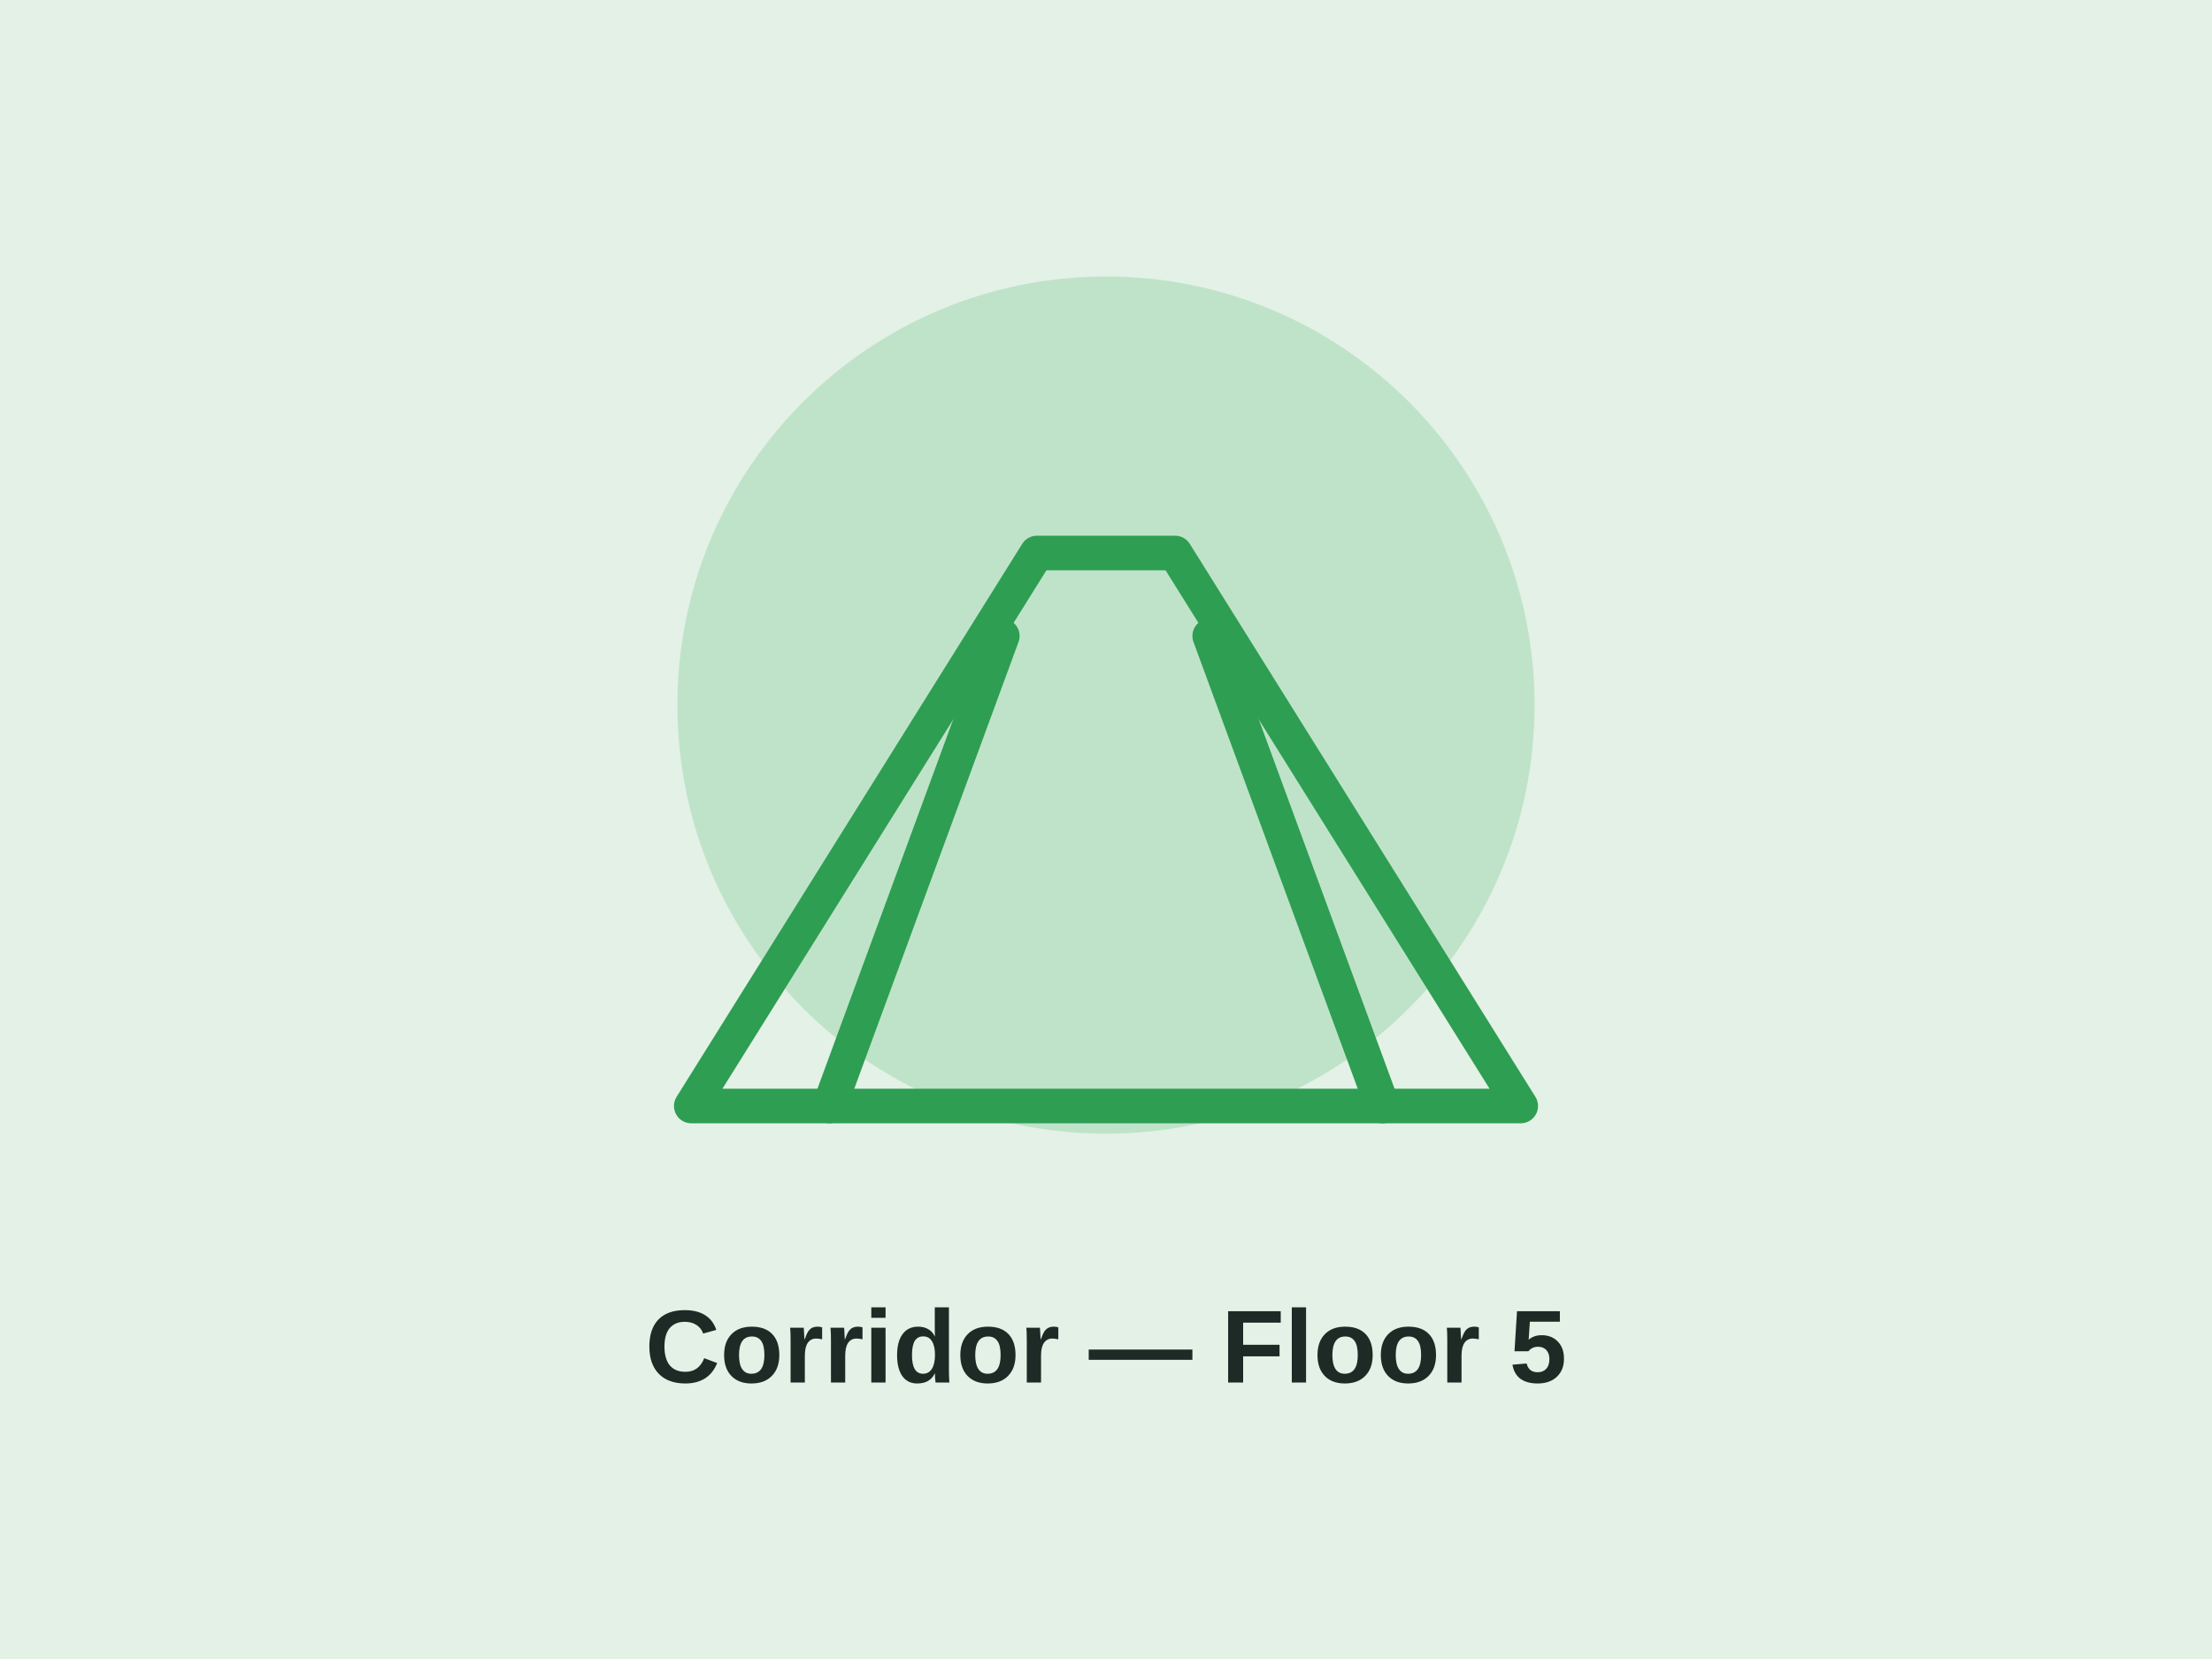
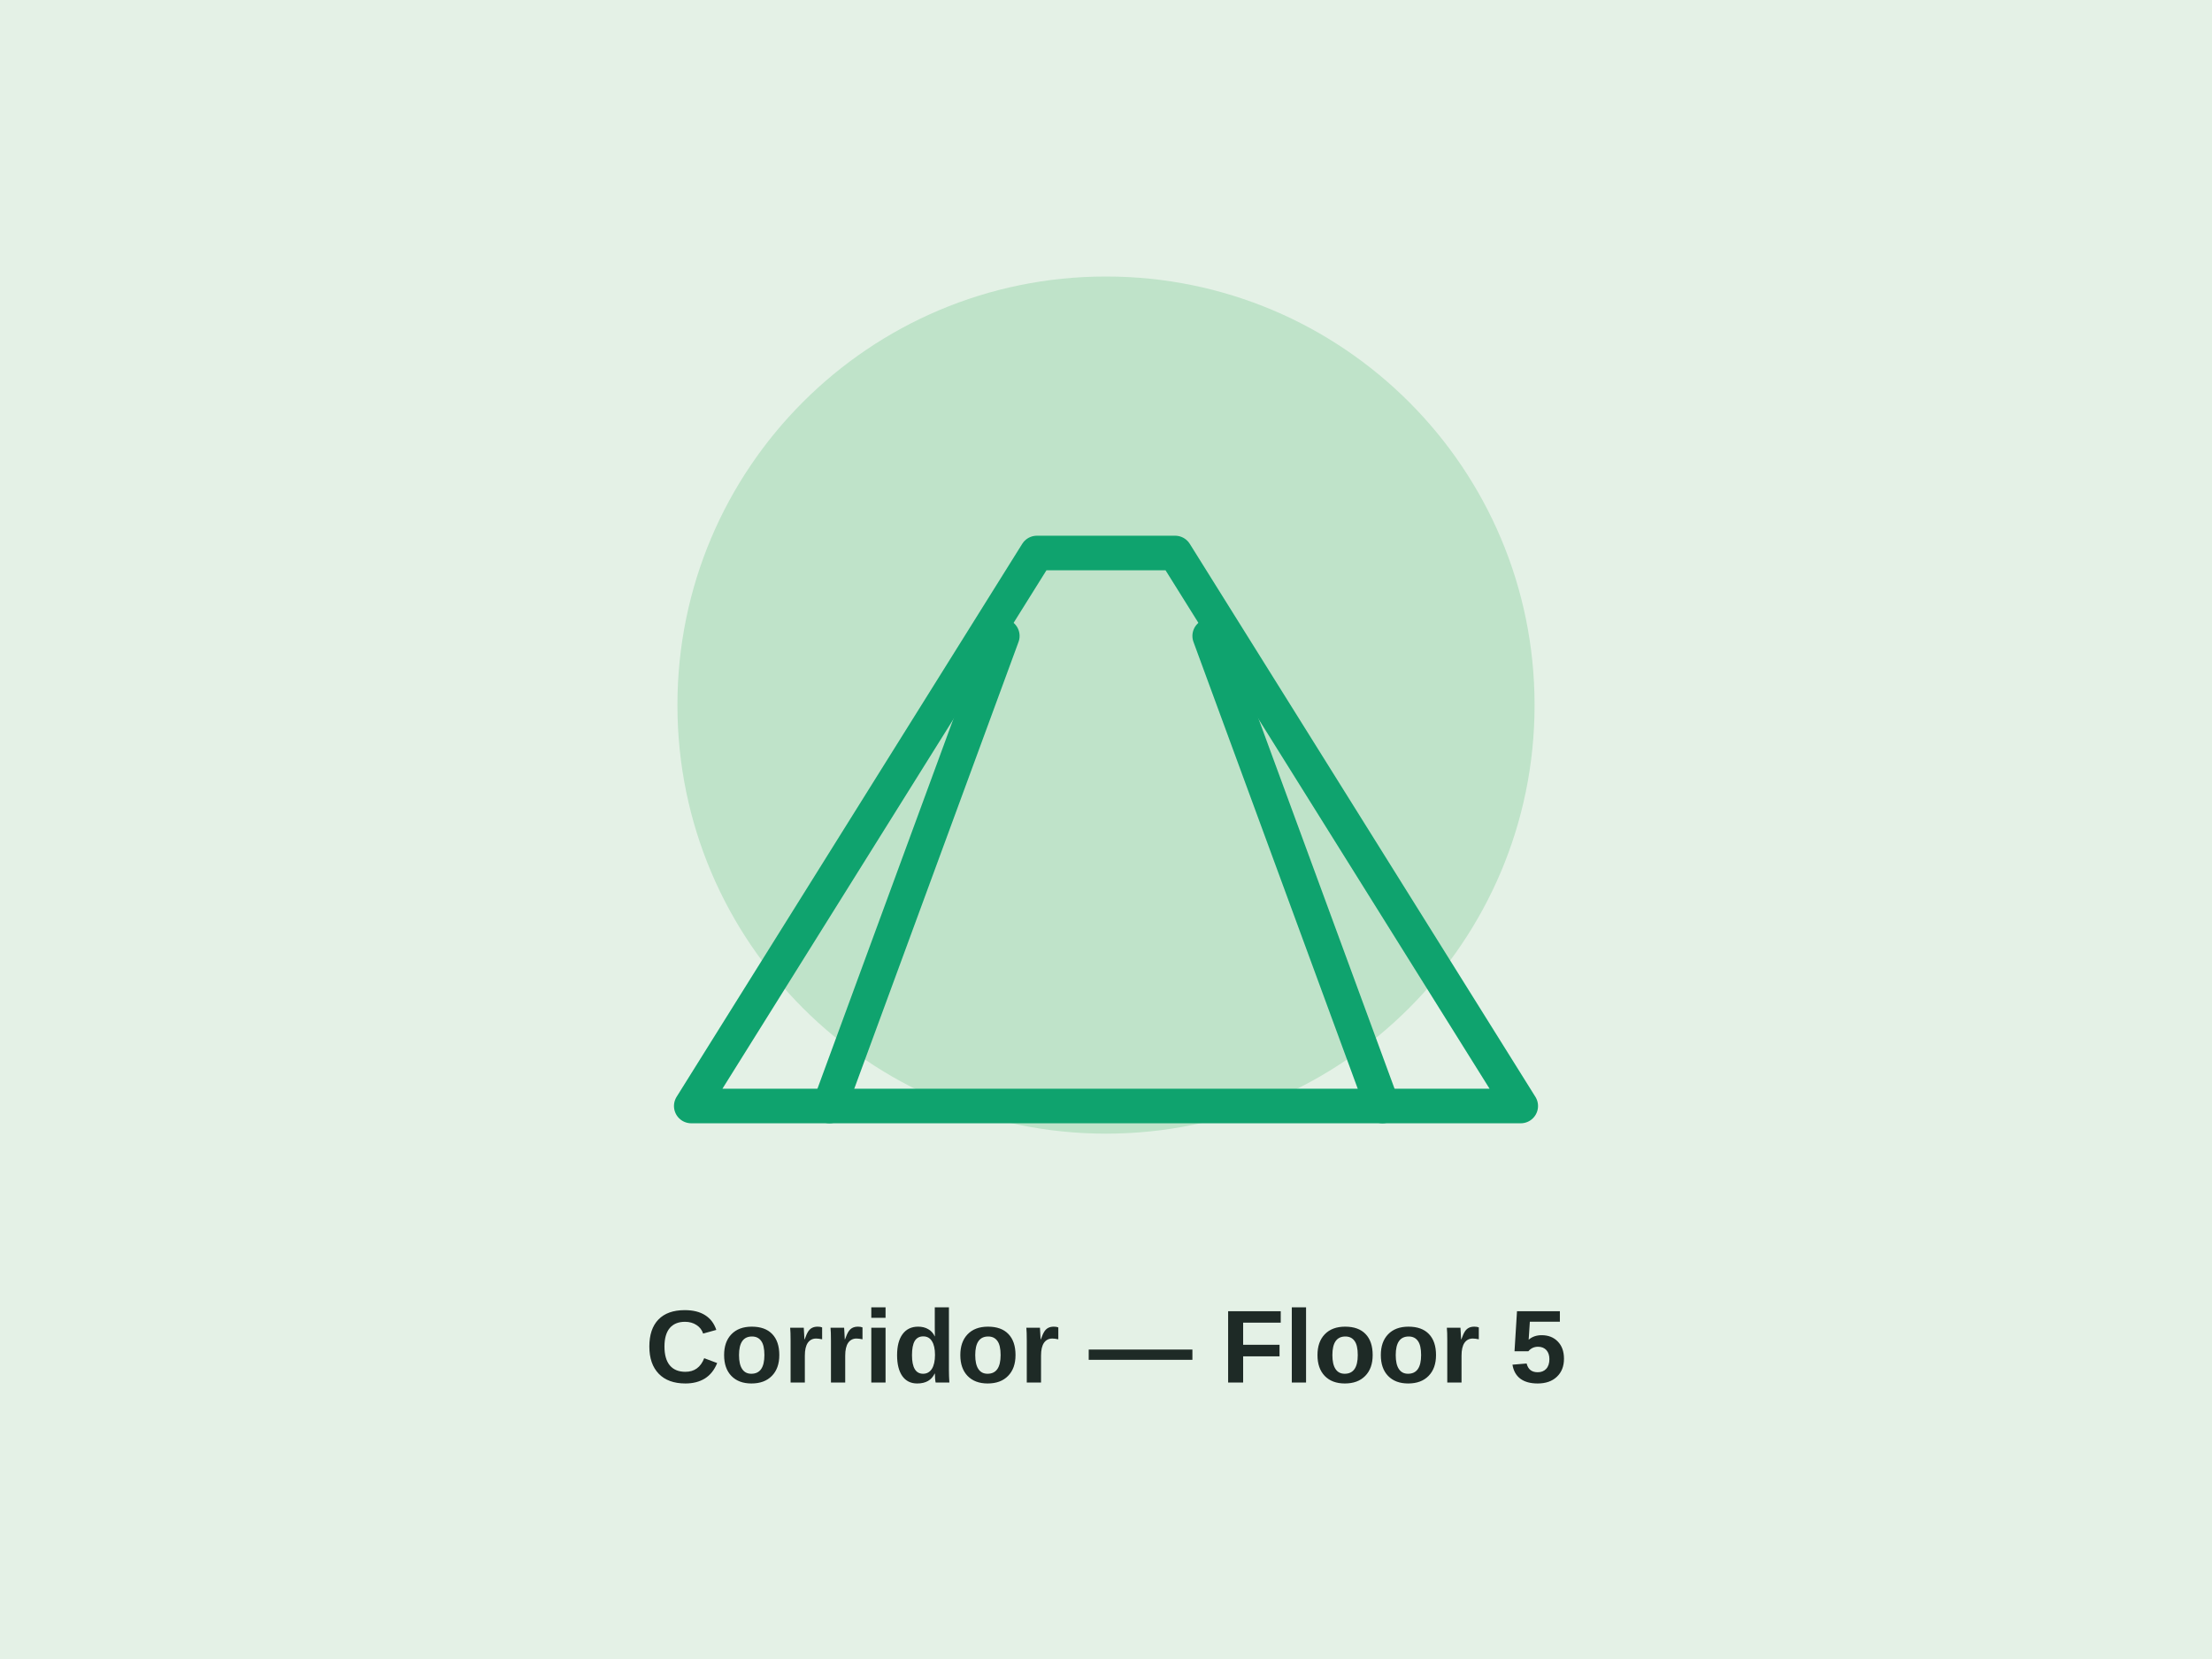
<svg xmlns="http://www.w3.org/2000/svg" viewBox="0 0 320 240">
  <rect width="320" height="240" fill="#E4F1E6" />
  <circle cx="160" cy="102" r="62" fill="#BFE3C9" />
-   <g stroke="#2E9E52" stroke-width="5" fill="none" stroke-linecap="round" stroke-linejoin="round">
+   <g stroke="#0FA36E" stroke-width="5" fill="none" stroke-linecap="round" stroke-linejoin="round">
    <path d="M100 160 150 80 170 80 220 160Z" />
    <line x1="120" y1="160" x2="145" y2="92" />
    <line x1="200" y1="160" x2="175" y2="92" />
  </g>
  <text x="160" y="200" font-family="Arial, sans-serif" font-size="15" font-weight="600" fill="#1E2A26" text-anchor="middle">Corridor — Floor 5</text>
</svg>
